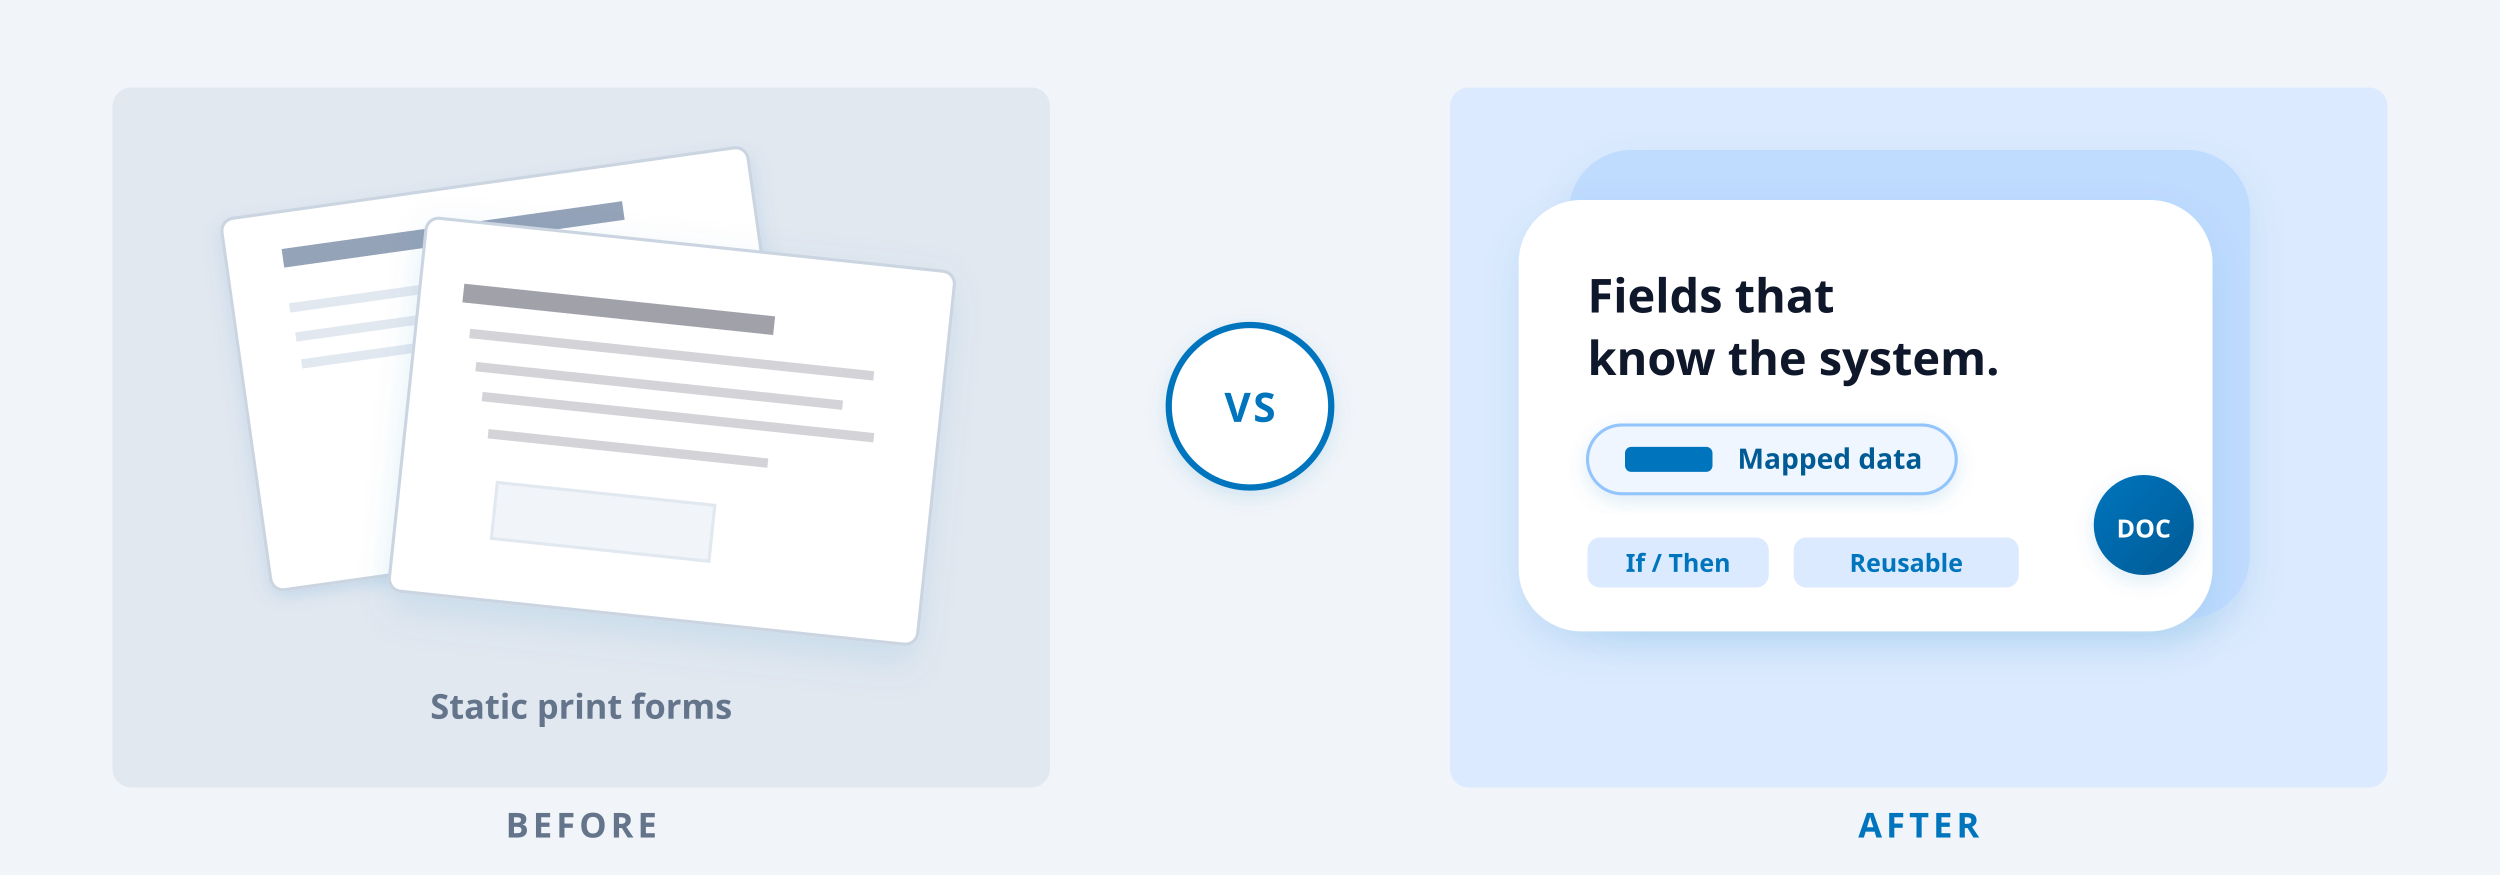
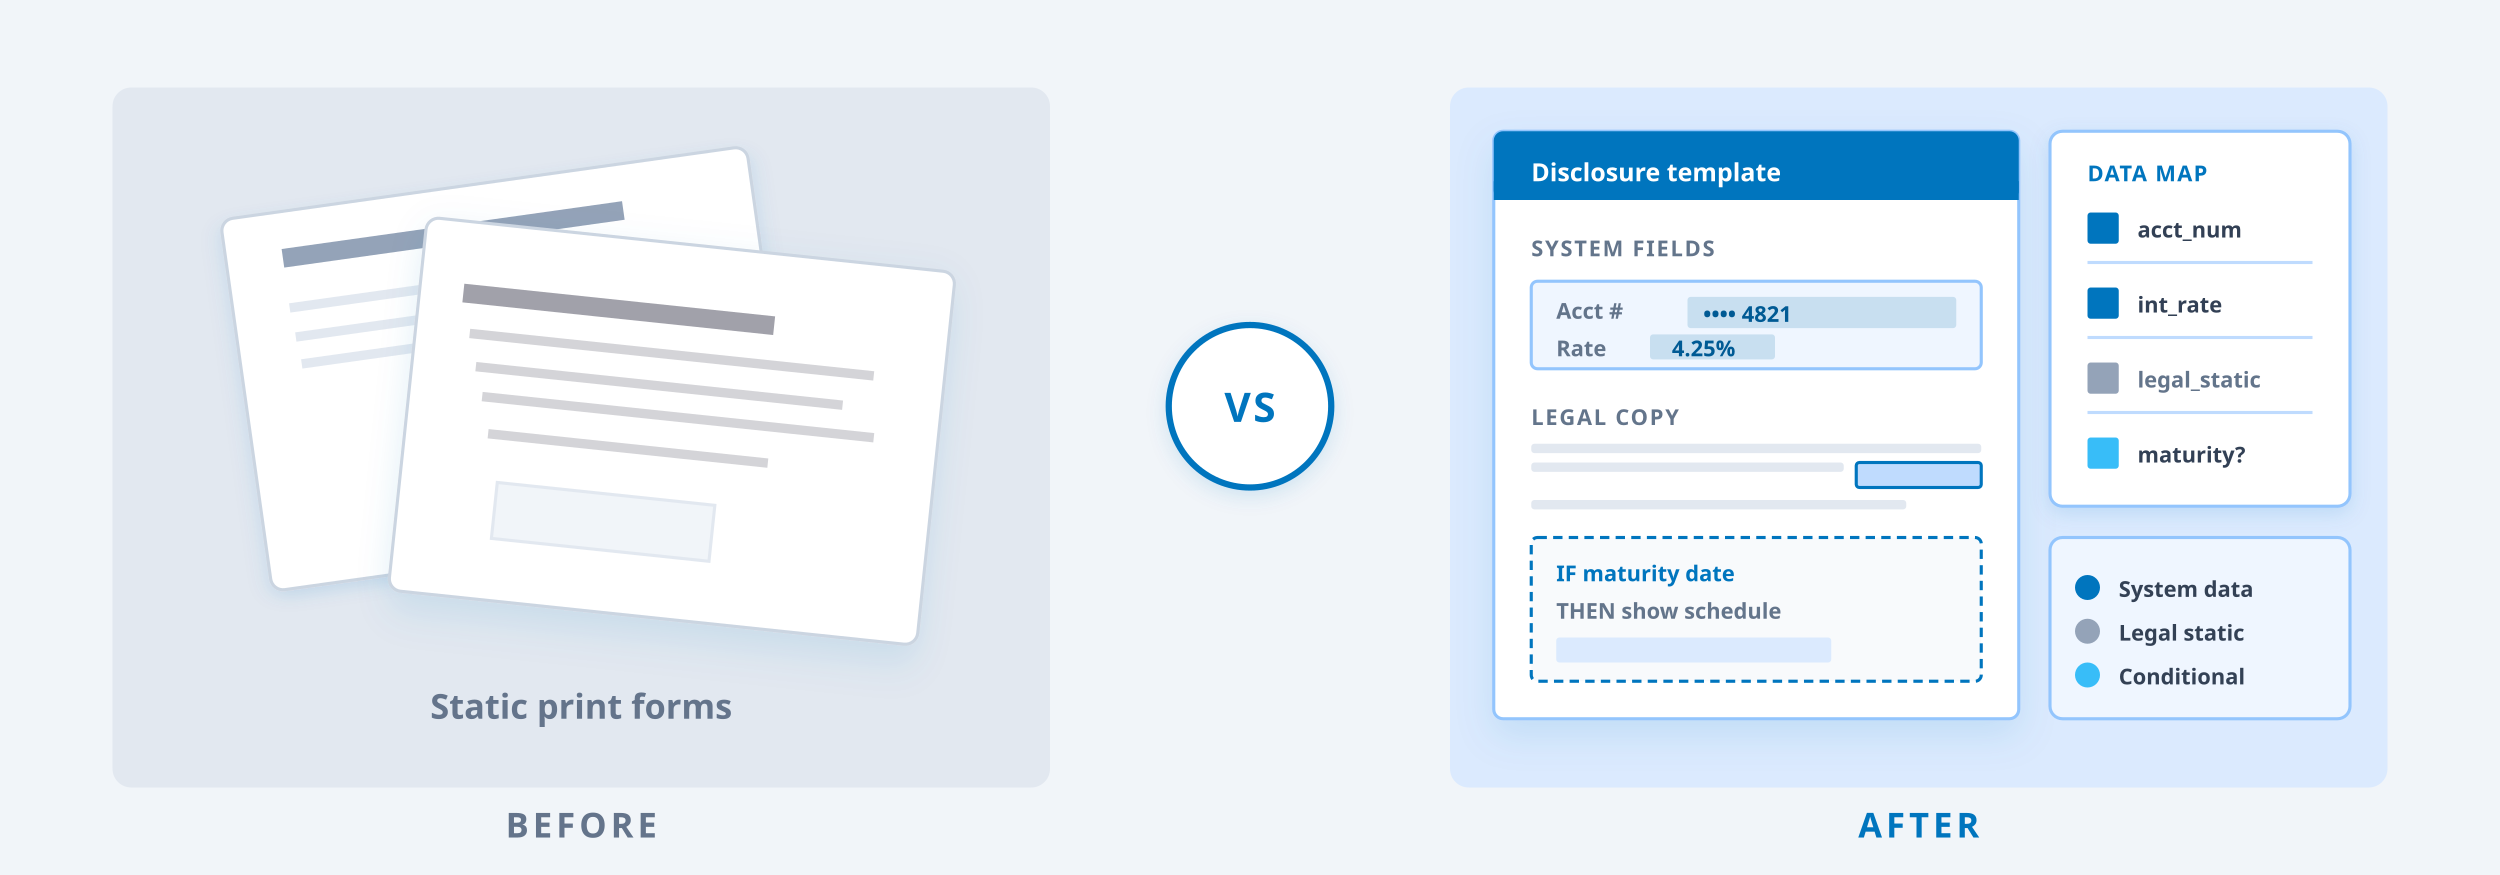
- <svg xmlns="http://www.w3.org/2000/svg" viewBox="0 0 800 280" width="800" height="280" role="img" aria-label="Before and after: static print forms versus system-ready document templates">
+ <svg xmlns="http://www.w3.org/2000/svg" viewBox="0 0 800 280" width="800" height="280" role="img" aria-label="Before and after: static print forms versus system-mapped bank document template">
  <defs>
    <linearGradient id="bdg" x1="0%" y1="0%" x2="100%" y2="100%">
      <stop offset="0%" stop-color="#0075BE" />
      <stop offset="100%" stop-color="#005a94" />
    </linearGradient>
    <filter id="bdShadow" x="-20%" y="-20%" width="140%" height="140%">
      <feDropShadow dx="0" dy="5" stdDeviation="6" flood-color="#0075BE" flood-opacity="0.12" />
    </filter>
    <filter id="bdShadowSm" x="-30%" y="-30%" width="160%" height="160%">
      <feDropShadow dx="0" dy="2" stdDeviation="3" flood-color="#0075BE" flood-opacity="0.14" />
    </filter>
  </defs>
  <rect width="800" height="280" fill="#f1f5f9" />
  <g>
    <rect x="36" y="28" width="300" height="224" rx="6" fill="#e2e8f0" />
    <rect x="78" y="58" width="170" height="120" rx="4" fill="#fff" stroke="#cbd5e1" transform="rotate(-8 163 118)" filter="url(#bdShadowSm)" />
    <rect x="90" y="72" width="110" height="6" fill="#94a3b8" transform="rotate(-8 145 75)" />
    <rect x="92" y="88" width="130" height="3" fill="#e2e8f0" transform="rotate(-8 157 89)" />
    <rect x="94" y="98" width="120" height="3" fill="#e2e8f0" transform="rotate(-8 154 99)" />
    <rect x="96" y="108" width="100" height="3" fill="#e2e8f0" transform="rotate(-8 146 109)" />
    <rect x="130" y="78" width="170" height="120" rx="4" fill="#fff" stroke="#cbd5e1" transform="rotate(6 215 138)" filter="url(#bdShadow)" />
    <rect x="148" y="96" width="100" height="6" fill="#a1a1aa" transform="rotate(6 198 99)" />
    <rect x="150" y="112" width="130" height="3" fill="#d4d4d8" transform="rotate(6 215 113)" />
    <rect x="152" y="122" width="118" height="3" fill="#d4d4d8" transform="rotate(6 211 123)" />
    <rect x="154" y="132" width="126" height="3" fill="#d4d4d8" transform="rotate(6 217 133)" />
    <rect x="156" y="142" width="90" height="3" fill="#d4d4d8" transform="rotate(6 201 143)" />
    <rect x="158" y="158" width="70" height="18" fill="#f1f5f9" stroke="#e2e8f0" transform="rotate(6 193 167)" />
    <text x="186" y="230" text-anchor="middle" font-family="system-ui,sans-serif" font-size="11" font-weight="600" fill="#64748b">Static print forms</text>
    <text x="186" y="268" text-anchor="middle" font-family="system-ui,sans-serif" font-size="11" font-weight="600" fill="#64748b" letter-spacing="0.12em">BEFORE</text>
  </g>
  <g>
    <circle cx="400" cy="130" r="26" fill="#fff" stroke="#0075BE" stroke-width="2" filter="url(#bdShadowSm)" />
    <text x="400" y="135" text-anchor="middle" font-family="system-ui,sans-serif" font-size="13" font-weight="800" fill="#0075BE" letter-spacing="0.06em">VS</text>
  </g>
  <g>
    <rect x="464" y="28" width="300" height="224" rx="6" fill="#dbeafe" />
-     <rect x="502" y="48" width="218" height="150" rx="20" fill="#bfdbfe" filter="url(#bdShadow)" />
-     <rect x="486" y="64" width="222" height="138" rx="20" fill="#fff" filter="url(#bdShadow)" />
-     <text x="508" y="100" font-family="system-ui,sans-serif" font-size="15" font-weight="800" fill="#0f172a">Fields that</text>
-     <text x="508" y="120" font-family="system-ui,sans-serif" font-size="15" font-weight="800" fill="#0f172a">know the system.</text>
-     <rect x="508" y="136" width="118" height="22" rx="11" fill="#eff6ff" stroke="#93c5fd" filter="url(#bdShadowSm)" />
-     <rect x="520" y="143" width="28" height="8" rx="2" fill="#0075BE" />
-     <text x="556" y="150" font-family="system-ui,sans-serif" font-size="9" font-weight="600" fill="#005a94">Mapped data</text>
-     <circle cx="686" cy="168" r="16" fill="url(#bdg)" filter="url(#bdShadowSm)" />
-     <text x="686" y="172" text-anchor="middle" font-family="system-ui,sans-serif" font-size="8" font-weight="800" fill="#fff">DOC</text>
-     <rect x="508" y="172" width="58" height="16" rx="4" fill="#dbeafe" />
-     <text x="537" y="183" text-anchor="middle" font-family="system-ui,sans-serif" font-size="8" font-weight="700" fill="#0075BE">If / Then</text>
-     <rect x="574" y="172" width="72" height="16" rx="4" fill="#dbeafe" />
-     <text x="610" y="183" text-anchor="middle" font-family="system-ui,sans-serif" font-size="8" font-weight="700" fill="#0075BE">Reusable</text>
+     <g filter="url(#bdShadow)">
+       <rect x="478" y="42" width="168" height="188" rx="3" fill="#fff" stroke="#93c5fd" />
+       <rect x="478" y="42" width="168" height="22" rx="3" fill="#0075BE" />
+       <rect x="478" y="58" width="168" height="6" fill="#0075BE" />
+       <text x="490" y="58" font-family="system-ui,sans-serif" font-size="8" font-weight="700" fill="#fff">Disclosure template</text>
+       <text x="490" y="82" font-family="system-ui,sans-serif" font-size="7" font-weight="700" fill="#64748b" letter-spacing="0.08em">SYSTEM FIELDS</text>
+       <rect x="490" y="90" width="144" height="28" rx="2" fill="#eff6ff" stroke="#93c5fd" />
+       <text x="498" y="102" font-family="system-ui,sans-serif" font-size="7" font-weight="600" fill="#64748b">Acct #</text>
+       <rect x="540" y="95" width="86" height="10" rx="1" fill="#c8dff0" />
+       <text x="545" y="103" font-family="system-ui,sans-serif" font-size="7" font-weight="700" fill="#005a94">•••• 4821</text>
+       <text x="498" y="114" font-family="system-ui,sans-serif" font-size="7" font-weight="600" fill="#64748b">Rate</text>
+       <rect x="528" y="107" width="40" height="8" rx="1" fill="#c8dff0" />
+       <text x="535" y="114" font-family="system-ui,sans-serif" font-size="7" font-weight="700" fill="#005a94">4.25%</text>
+       <text x="490" y="136" font-family="system-ui,sans-serif" font-size="7" font-weight="700" fill="#64748b" letter-spacing="0.08em">LEGAL COPY</text>
+       <rect x="490" y="142" width="144" height="3" rx="1" fill="#e2e8f0" />
+       <rect x="490" y="148" width="100" height="3" rx="1" fill="#e2e8f0" />
+       <rect x="594" y="148" width="40" height="8" rx="1" fill="#bfdbfe" stroke="#0075BE" />
+       <rect x="490" y="160" width="120" height="3" rx="1" fill="#e2e8f0" />
+       <rect x="490" y="172" width="144" height="46" rx="2" fill="#f8fafc" stroke="#0075BE" stroke-dasharray="3 2" />
+       <text x="498" y="186" font-family="system-ui,sans-serif" font-size="7" font-weight="800" fill="#0075BE">IF maturity date</text>
+       <text x="498" y="198" font-family="system-ui,sans-serif" font-size="7" font-weight="600" fill="#64748b">THEN show schedule</text>
+       <rect x="498" y="204" width="88" height="8" rx="1" fill="#dbeafe" />
+     </g>
+     <g filter="url(#bdShadowSm)">
+       <rect x="656" y="42" width="96" height="120" rx="4" fill="#fff" stroke="#93c5fd" />
+       <text x="668" y="58" font-family="system-ui,sans-serif" font-size="7" font-weight="700" fill="#0075BE" letter-spacing="0.06em">DATA MAP</text>
+       <rect x="668" y="68" width="10" height="10" rx="1" fill="#0075BE" />
+       <text x="684" y="76" font-family="system-ui,sans-serif" font-size="7" font-weight="600" fill="#334155">acct_num</text>
+       <path d="M668 84 H740" stroke="#bfdbfe" stroke-width="1" />
+       <rect x="668" y="92" width="10" height="10" rx="1" fill="#0075BE" />
+       <text x="684" y="100" font-family="system-ui,sans-serif" font-size="7" font-weight="600" fill="#334155">int_rate</text>
+       <path d="M668 108 H740" stroke="#bfdbfe" stroke-width="1" />
+       <rect x="668" y="116" width="10" height="10" rx="1" fill="#94a3b8" />
+       <text x="684" y="124" font-family="system-ui,sans-serif" font-size="7" font-weight="600" fill="#64748b">legal_static</text>
+       <path d="M668 132 H740" stroke="#bfdbfe" stroke-width="1" />
+       <rect x="668" y="140" width="10" height="10" rx="1" fill="#38bdf8" />
+       <text x="684" y="148" font-family="system-ui,sans-serif" font-size="7" font-weight="600" fill="#334155">maturity?</text>
+     </g>
+     <g>
+       <rect x="656" y="172" width="96" height="58" rx="4" fill="#eff6ff" stroke="#93c5fd" />
+       <circle cx="668" cy="188" r="4" fill="#0075BE" />
+       <text x="678" y="191" font-family="system-ui,sans-serif" font-size="7" font-weight="600" fill="#334155">System data</text>
+       <circle cx="668" cy="202" r="4" fill="#94a3b8" />
+       <text x="678" y="205" font-family="system-ui,sans-serif" font-size="7" font-weight="600" fill="#334155">Legal static</text>
+       <circle cx="668" cy="216" r="4" fill="#38bdf8" />
+       <text x="678" y="219" font-family="system-ui,sans-serif" font-size="7" font-weight="600" fill="#334155">Conditional</text>
+     </g>
    <text x="614" y="268" text-anchor="middle" font-family="system-ui,sans-serif" font-size="11" font-weight="600" fill="#0075BE" letter-spacing="0.12em">AFTER</text>
  </g>
</svg>
